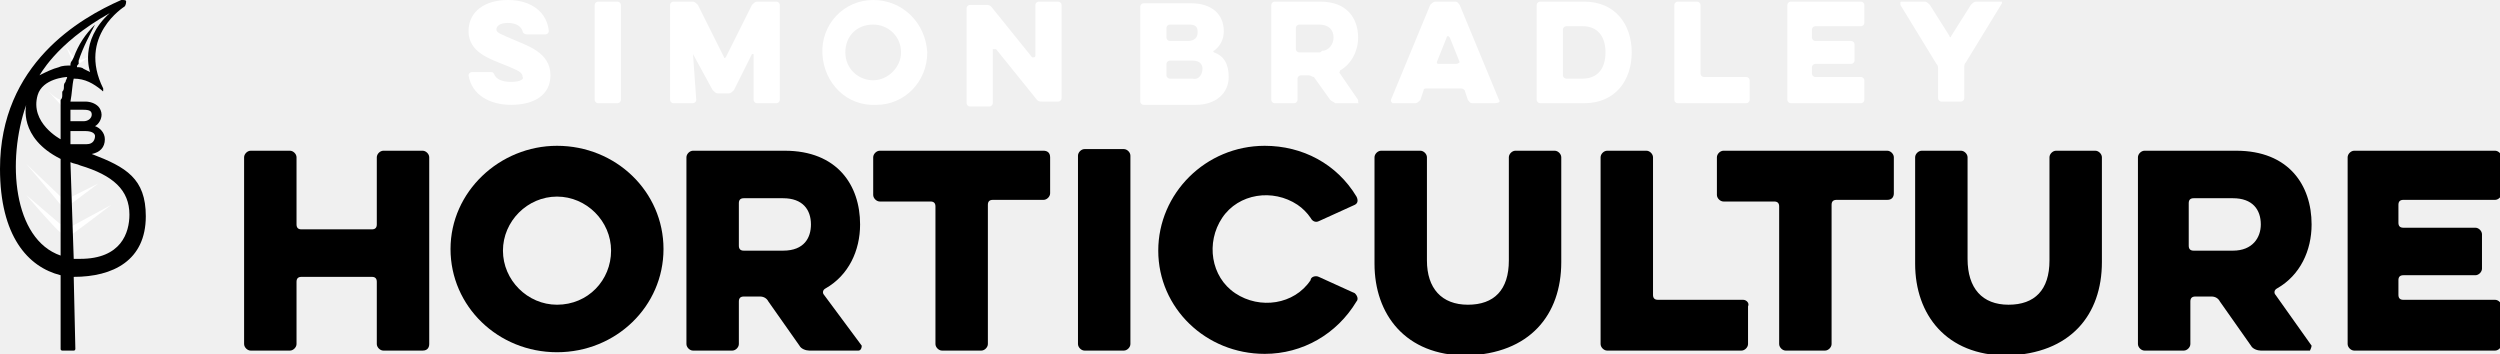
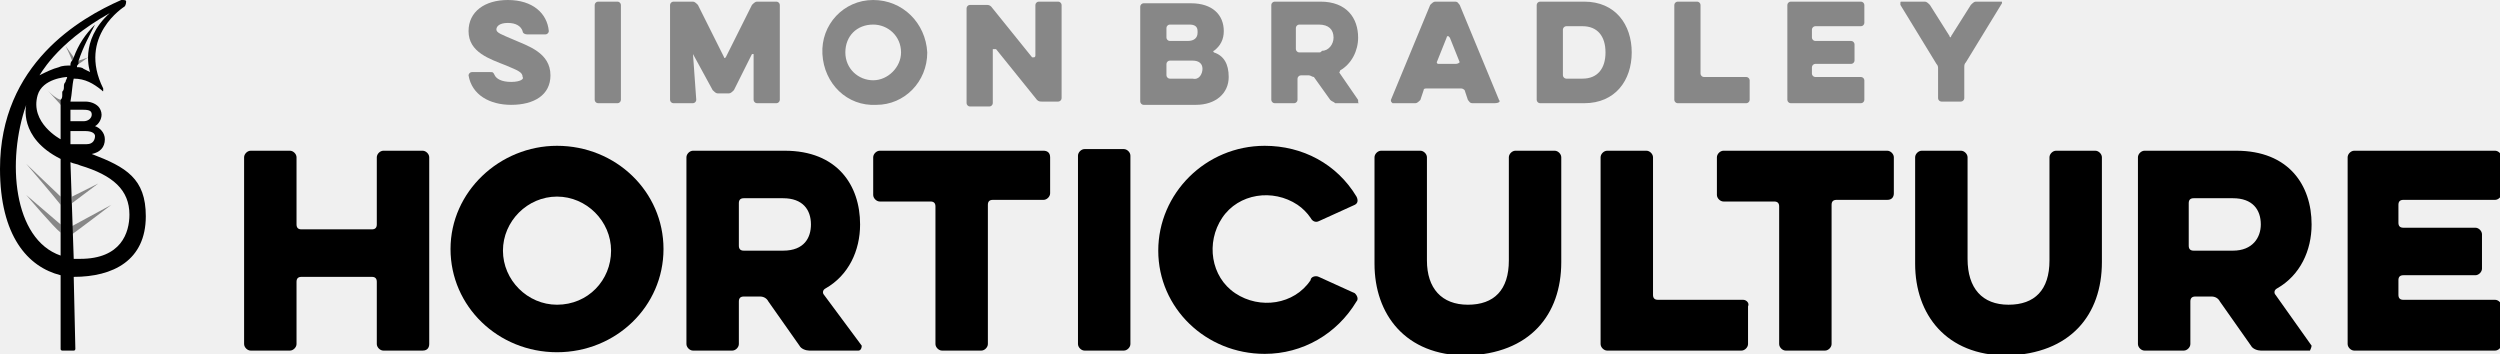
<svg xmlns="http://www.w3.org/2000/svg" version="1.1" id="Layer_1" x="0px" y="0px" viewBox="0 0 152.6 21.6" style="enable-background:new 0 0 152.6 21.6;" xml:space="preserve">
  <style type="text/css">
- 	.st0{fill:#ffffff;}
+ 	.st0{fill:#878787;}
</style>
  <path class="st0" d="M6,11.2c0,0-1.2,0.9-1.6,1.2l0-0.4L6,11.2z M4.4,13.8l0,0.5c0.3-0.2,2.4-1.8,2.4-1.8L4.4,13.8z M4.8,3.7l0,0.1  l0,0.1l0,0c0.2-0.1,0.4-0.3,0.6-0.4L4.8,3.7z M3.7,12.5v-0.5L1.6,10C1.6,10,3.4,12.1,3.7,12.5L3.7,12.5z M4.4,3.7l0.1-0.2L4,2.8  C4,2.8,4.3,3.4,4.4,3.7L4.4,3.7z M3.7,14.2v-0.5l-2.1-1.8C1.6,11.9,3.3,13.9,3.7,14.2L3.7,14.2z M3.8,6.1c-0.4,0-1-0.7-1-0.7l1,1.1  l0,0L3.8,6.1z" />
  <path class="st0" d="M116.1,0.1c-0.1,0-0.1,0-0.1,0.1c0,0,0,0.1,0,0.1l2.2,3.6c0.1,0.1,0.1,0.2,0.1,0.3V6c0,0.1,0.1,0.2,0.2,0.2h1.2  c0.1,0,0.2-0.1,0.2-0.2V4.1c0-0.1,0-0.2,0.1-0.3l2.2-3.6c0-0.1,0-0.1,0-0.1c0,0-0.1,0-0.1,0h-1.5c-0.1,0-0.2,0.1-0.3,0.2l-1.2,1.9  c0,0.1-0.1,0.1-0.1,0c0,0,0,0,0,0l-1.2-1.9c-0.1-0.1-0.2-0.2-0.3-0.2L116.1,0.1z" />
  <path class="st0" d="M113.6,6.3c0.1,0,0.2-0.1,0.2-0.2V4.9c0-0.1-0.1-0.2-0.2-0.2h-2.8c-0.1,0-0.2-0.1-0.2-0.2V4.1  c0-0.1,0.1-0.2,0.2-0.2h2.2c0.1,0,0.2-0.1,0.2-0.2v-1c0-0.1-0.1-0.2-0.2-0.2h-2.2c-0.1,0-0.2-0.1-0.2-0.2V1.8c0-0.1,0.1-0.2,0.2-0.2  h2.8c0.1,0,0.2-0.1,0.2-0.2V0.3c0-0.1-0.1-0.2-0.2-0.2h-4.3c-0.1,0-0.2,0.1-0.2,0.2v5.8c0,0.1,0.1,0.2,0.2,0.2L113.6,6.3z" />
  <path class="st0" d="M106.6,6.3c0.1,0,0.2-0.1,0.2-0.2V4.9c0-0.1-0.1-0.2-0.2-0.2h-2.6c-0.1,0-0.2-0.1-0.2-0.2V0.3  c0-0.1-0.1-0.2-0.2-0.2h-1.2c-0.1,0-0.2,0.1-0.2,0.2v5.8c0,0.1,0.1,0.2,0.2,0.2L106.6,6.3L106.6,6.3z" />
  <path class="st0" d="M96.7,0.1h-2.7c-0.1,0-0.2,0.1-0.2,0.2v5.8c0,0.1,0.1,0.2,0.2,0.2h2.7c1.9,0,2.9-1.4,2.9-3.1S98.6,0.1,96.7,0.1  z M96.6,4.8h-1c-0.1,0-0.2-0.1-0.2-0.2V1.8c0-0.1,0.1-0.2,0.2-0.2h1c0.9,0,1.4,0.6,1.4,1.6S97.5,4.8,96.6,4.8L96.6,4.8z" />
  <path class="st0" d="M91.5,6.1l-2.4-5.8c-0.1-0.1-0.1-0.2-0.3-0.2h-1.2c-0.1,0-0.2,0.1-0.3,0.2l-2.4,5.8c0,0.1,0,0.1,0.1,0.2  c0,0,0,0,0.1,0h1.3c0.1,0,0.2-0.1,0.3-0.2l0.2-0.6c0-0.1,0.1-0.1,0.2-0.1h2.1c0.1,0,0.2,0.1,0.2,0.1l0.2,0.6  c0.1,0.1,0.1,0.2,0.3,0.2h1.3C91.5,6.3,91.6,6.2,91.5,6.1C91.5,6.1,91.5,6.1,91.5,6.1z M88.8,3.9h-1c-0.1,0-0.1-0.1-0.1-0.1v0  l0.6-1.5c0,0,0-0.1,0.1-0.1c0,0,0,0,0.1,0.1l0.6,1.5C89,3.9,88.9,3.9,88.8,3.9C88.9,3.9,88.9,3.9,88.8,3.9z" />
  <path class="st0" d="M82.9,6.1l-1.1-1.6c-0.1-0.1,0-0.1,0-0.2c0,0,0,0,0,0c0.7-0.4,1.1-1.2,1.1-2c0-1.2-0.7-2.2-2.3-2.2h-2.8  c-0.1,0-0.2,0.1-0.2,0.2v5.8c0,0.1,0.1,0.2,0.2,0.2H79c0.1,0,0.2-0.1,0.2-0.2V4.8c0-0.1,0.1-0.2,0.2-0.2h0.5c0.1,0,0.2,0.1,0.3,0.1  l1,1.4c0.1,0.1,0.2,0.1,0.3,0.2h1.5C82.9,6.3,82.9,6.3,82.9,6.1C82.9,6.2,82.9,6.1,82.9,6.1z M80.5,3.2h-1.2c-0.1,0-0.2-0.1-0.2-0.2  V1.7c0-0.1,0.1-0.2,0.2-0.2h1.2c0.6,0,0.9,0.3,0.9,0.8c0,0.4-0.3,0.8-0.7,0.8C80.6,3.2,80.6,3.2,80.5,3.2z" />
  <path class="st0" d="M74.1,3.2c0,0-0.1-0.1,0-0.1c0,0,0,0,0,0c0.4-0.3,0.6-0.7,0.6-1.2c0-1-0.7-1.7-2-1.7h-2.9  c-0.1,0-0.2,0.1-0.2,0.2v5.8c0,0.1,0.1,0.2,0.2,0.2H73c1.2,0,2-0.7,2-1.7C75,3.9,74.7,3.4,74.1,3.2z M71.2,1.7  c0-0.1,0.1-0.2,0.2-0.2h1.2c0.3,0,0.5,0.1,0.5,0.4c0,0,0,0.1,0,0.1c0,0.3-0.2,0.5-0.6,0.5h-1.1c-0.1,0-0.2-0.1-0.2-0.2L71.2,1.7z   M72.8,4.8h-1.4c-0.1,0-0.2-0.1-0.2-0.2V3.9c0-0.1,0.1-0.2,0.2-0.2h1.4c0.4,0,0.6,0.2,0.6,0.5S73.2,4.9,72.8,4.8L72.8,4.8z" />
  <path class="st0" d="M60.7,3C60.7,3,60.7,3,60.7,3C60.8,3,60.8,3,60.8,3l2.5,3.1c0.1,0.1,0.2,0.1,0.3,0.1h1c0.1,0,0.2-0.1,0.2-0.2  V0.3c0-0.1-0.1-0.2-0.2-0.2h-1.2c-0.1,0-0.2,0.1-0.2,0.2v3.1c0,0,0,0.1-0.1,0.1c0,0,0,0-0.1,0l-2.5-3.1c-0.1-0.1-0.2-0.1-0.3-0.1h-1  c-0.1,0-0.2,0.1-0.2,0.2v5.8c0,0.1,0.1,0.2,0.2,0.2h1.2c0.1,0,0.2-0.1,0.2-0.2V3z" />
  <path class="st0" d="M53.3,0c-1.8,0-3.2,1.5-3.1,3.3s1.5,3.2,3.3,3.1c1.7,0,3.1-1.4,3.1-3.2C56.5,1.4,55.1,0,53.3,0z M53.3,4.9  c-0.9,0-1.7-0.7-1.7-1.7s0.7-1.7,1.7-1.7c0.9,0,1.7,0.7,1.7,1.7l0,0C55,4.1,54.2,4.9,53.3,4.9L53.3,4.9z" />
  <path class="st0" d="M42.3,3.3C42.3,3.3,42.3,3.3,42.3,3.3C42.4,3.3,42.4,3.3,42.3,3.3l1.2,2.2c0.1,0.1,0.2,0.2,0.3,0.2h0.7  c0.1,0,0.2-0.1,0.3-0.2l1.1-2.2c0,0,0,0,0.1,0c0,0,0,0,0,0v2.8c0,0.1,0.1,0.2,0.2,0.2h1.2c0.1,0,0.2-0.1,0.2-0.2V0.3  c0-0.1-0.1-0.2-0.2-0.2h-1.2c-0.1,0-0.2,0.1-0.3,0.2l-1.6,3.2c0,0-0.1,0.1-0.1,0c0,0,0,0,0,0l-1.6-3.2c-0.1-0.1-0.2-0.2-0.3-0.2  h-1.2c-0.1,0-0.2,0.1-0.2,0.2v5.8c0,0.1,0.1,0.2,0.2,0.2h1.2c0.1,0,0.2-0.1,0.2-0.2L42.3,3.3z" />
  <path class="st0" d="M36.5,0.1h1.2c0.1,0,0.2,0.1,0.2,0.2v5.8c0,0.1-0.1,0.2-0.2,0.2h-1.2c-0.1,0-0.2-0.1-0.2-0.2V0.3  C36.3,0.2,36.4,0.1,36.5,0.1z" />
  <path class="st0" d="M31.2,6.4c1.4,0,2.4-0.6,2.4-1.8c0-1.4-1.4-1.8-2.3-2.2c-0.7-0.3-1-0.4-1-0.6s0.2-0.4,0.7-0.4s0.8,0.2,0.9,0.5  c0,0.1,0.1,0.2,0.3,0.2h1.1c0.1,0,0.2-0.1,0.2-0.2c-0.1-1.1-1-1.9-2.5-1.9c-1.4,0-2.4,0.7-2.4,1.9c0,1.3,1.3,1.7,2.3,2.1  c0.7,0.3,1,0.4,1,0.7C32,4.8,31.8,5,31.2,5c-0.6,0-0.9-0.2-1-0.4c-0.1-0.2-0.1-0.2-0.3-0.2h-1.1c-0.1,0-0.2,0.1-0.2,0.2  C28.8,5.8,29.9,6.4,31.2,6.4" />
  <path d="M70.7,15.3c0,3.5,2.9,6.3,6.5,6.3c2.3,0,4.4-1.2,5.6-3.2c0.1-0.1,0.1-0.3-0.1-0.5c0,0,0,0,0,0l-2.2-1  c-0.2-0.1-0.5,0-0.5,0.2c-1,1.5-3.1,1.8-4.6,0.8s-1.8-3.1-0.8-4.6c1-1.5,3.1-1.8,4.6-0.8c0.3,0.2,0.6,0.5,0.8,0.8  c0.1,0.2,0.3,0.3,0.5,0.2c0,0,0,0,0,0l2.2-1c0.2-0.1,0.2-0.3,0.1-0.5c-1.2-2-3.3-3.1-5.6-3.1C73.6,8.9,70.7,11.8,70.7,15.3" />
  <path d="M65.8,12.9L65.8,12.9V21c0,0.2,0.2,0.4,0.4,0.4h2.4c0.2,0,0.4-0.2,0.4-0.4v-3.4l0,0V9.5c0-0.2-0.2-0.4-0.4-0.4h-2.4  c-0.2,0-0.4,0.2-0.4,0.4V12.9z" />
  <path d="M26.2,21V9.6c0-0.2-0.2-0.4-0.4-0.4h-2.4c-0.2,0-0.4,0.2-0.4,0.4v4.1c0,0.2-0.1,0.3-0.3,0.3h-4.3c-0.2,0-0.3-0.1-0.3-0.3  V9.6c0-0.2-0.2-0.4-0.4-0.4h-2.4c-0.2,0-0.4,0.2-0.4,0.4V21c0,0.2,0.2,0.4,0.4,0.4h2.4c0.2,0,0.4-0.2,0.4-0.4v-3.8  c0-0.2,0.1-0.3,0.3-0.3h4.3c0.2,0,0.3,0.1,0.3,0.3V21c0,0.2,0.2,0.4,0.4,0.4h2.4C26.1,21.4,26.2,21.2,26.2,21" />
  <path d="M34,8.9c-3.5,0-6.5,2.8-6.5,6.3s2.9,6.3,6.5,6.3c3.6,0,6.5-2.8,6.5-6.3S37.6,8.9,34,8.9z M34,18.6c-1.8,0-3.3-1.5-3.3-3.3  s1.5-3.3,3.3-3.3s3.3,1.5,3.3,3.3C37.3,17.1,35.9,18.6,34,18.6L34,18.6L34,18.6z" />
  <path d="M52.6,21.1L50.3,18c-0.1-0.1-0.1-0.3,0.1-0.4c0,0,0,0,0,0c1.4-0.8,2.1-2.3,2.1-3.9c0-2.4-1.4-4.5-4.6-4.5h-5.6  c-0.2,0-0.4,0.2-0.4,0.4V21c0,0.2,0.2,0.4,0.4,0.4h2.4c0.2,0,0.4-0.2,0.4-0.4v-2.6c0-0.2,0.1-0.3,0.3-0.3h1c0.2,0,0.4,0.1,0.5,0.3  l1.9,2.7c0.1,0.2,0.4,0.3,0.6,0.3h3C52.5,21.4,52.6,21.3,52.6,21.1C52.6,21.1,52.6,21.1,52.6,21.1z M47.8,15.3h-2.4  c-0.2,0-0.3-0.1-0.3-0.3v-2.6c0-0.2,0.1-0.3,0.3-0.3h2.4c1.2,0,1.7,0.7,1.7,1.6C49.5,14.5,49.1,15.3,47.8,15.3z" />
  <path d="M63.7,9.2h-10c-0.2,0-0.4,0.2-0.4,0.4v2.3c0,0.2,0.2,0.4,0.4,0.4h3.1c0.2,0,0.3,0.1,0.3,0.3V21c0,0.2,0.2,0.4,0.4,0.4h2.4  c0.2,0,0.4-0.2,0.4-0.4v-8.5c0-0.2,0.1-0.3,0.3-0.3h3.1c0.2,0,0.4-0.2,0.4-0.4V9.6C64.1,9.3,63.9,9.2,63.7,9.2" />
  <path d="M95.3,16V9.6c0-0.2-0.2-0.4-0.4-0.4h-2.4c-0.2,0-0.4,0.2-0.4,0.4v6.3c0,1.8-0.9,2.7-2.5,2.7c-1.6,0-2.5-1-2.5-2.7V9.6  c0-0.2-0.2-0.4-0.4-0.4h-2.4c-0.2,0-0.4,0.2-0.4,0.4v6.5c0,3.1,1.9,5.6,5.6,5.6C93.4,21.6,95.3,19.2,95.3,16" />
  <path d="M106.4,18.3h-5.2c-0.2,0-0.3-0.1-0.3-0.3V9.6c0-0.2-0.2-0.4-0.4-0.4h-2.4c-0.2,0-0.4,0.2-0.4,0.4V21c0,0.2,0.2,0.4,0.4,0.4  h8.2c0.2,0,0.4-0.2,0.4-0.4v-2.3C106.8,18.5,106.6,18.3,106.4,18.3L106.4,18.3" />
  <path d="M115.6,11.8V9.6c0-0.2-0.2-0.4-0.4-0.4h-10c-0.2,0-0.4,0.2-0.4,0.4v2.3c0,0.2,0.2,0.4,0.4,0.4h3.1c0.2,0,0.3,0.1,0.3,0.3V21  c0,0.2,0.2,0.4,0.4,0.4h2.4c0.2,0,0.4-0.2,0.4-0.4v-8.5c0-0.2,0.1-0.3,0.3-0.3h3.1C115.5,12.2,115.6,12,115.6,11.8" />
  <path d="M128.3,16V9.6c0-0.2-0.2-0.4-0.4-0.4h-2.4c-0.2,0-0.4,0.2-0.4,0.4v6.3c0,1.8-0.9,2.7-2.5,2.7s-2.5-1-2.5-2.8V9.6  c0-0.2-0.2-0.4-0.4-0.4h-2.4c-0.2,0-0.4,0.2-0.4,0.4v6.5c0,3.1,1.9,5.6,5.6,5.6C126.4,21.6,128.3,19.2,128.3,16" />
  <path d="M141.1,21.1l-2.2-3.1c-0.1-0.1-0.1-0.3,0.1-0.4c0,0,0,0,0,0c1.4-0.8,2.1-2.3,2.1-3.9c0-2.4-1.4-4.5-4.6-4.5h-5.6  c-0.2,0-0.4,0.2-0.4,0.4V21c0,0.2,0.2,0.4,0.4,0.4h2.4c0.2,0,0.4-0.2,0.4-0.4v-2.6c0-0.2,0.1-0.3,0.3-0.3h1c0.2,0,0.4,0.1,0.5,0.3  l1.9,2.7c0.1,0.2,0.4,0.3,0.6,0.3h3C141,21.4,141.1,21.2,141.1,21.1C141.1,21.1,141.1,21.1,141.1,21.1z M136.3,15.3h-2.4  c-0.2,0-0.3-0.1-0.3-0.3v-2.6c0-0.2,0.1-0.3,0.3-0.3h2.4c1.2,0,1.7,0.7,1.7,1.6C138,14.5,137.5,15.3,136.3,15.3z" />
  <path d="M146.4,18v-0.9c0-0.2,0.1-0.3,0.3-0.3h4.4c0.2,0,0.4-0.2,0.4-0.4v-2.1c0-0.2-0.2-0.4-0.4-0.4h-4.4c-0.2,0-0.3-0.1-0.3-0.3  v-1.1c0-0.2,0.1-0.3,0.3-0.3h5.6c0.2,0,0.4-0.2,0.4-0.4V9.6c0-0.2-0.2-0.4-0.4-0.4h-8.6c-0.2,0-0.4,0.2-0.4,0.4V21  c0,0.2,0.2,0.4,0.4,0.4h8.6c0.2,0,0.4-0.2,0.4-0.4v-2.3c0-0.2-0.2-0.4-0.4-0.4h-5.6C146.5,18.3,146.4,18.2,146.4,18" />
  <path d="M7.7,0.1C7.7,0,7.6,0,7.4,0C4.9,1.1,0,3.9,0,10.3c0,4.1,1.7,6,3.7,6.5v1.8l0,2.7c0,0.1,0.1,0.1,0.1,0.1h0.7  c0.1,0,0.1-0.1,0.1-0.1l-0.1-4.4h0c2.4,0,4.4-1,4.4-3.7c0-2.3-1.2-3-3.3-3.8c0.5-0.1,0.8-0.4,0.8-0.9l0,0c0-0.4-0.3-0.7-0.6-0.8  C6,7.6,6.2,7.3,6.2,7l0,0c0-0.2-0.1-0.4-0.2-0.5C5.8,6.3,5.5,6.2,5.2,6.2H4.3c0.1-0.5,0.1-1,0.2-1.4c0.7,0,1.2,0.3,1.7,0.7  c0.1,0.1,0.1,0.1,0.1,0c0,0,0-0.1,0-0.1c-1.6-3.2,1.3-5,1.3-5C7.7,0.3,7.7,0.1,7.7,0.1z M5.1,6.7c0.4,0,0.5,0.1,0.5,0.3l0,0  c0,0.2-0.2,0.4-0.5,0.4H4.3c0-0.3,0-0.4,0-0.7H5.1z M6.7,0.8C4.8,2.5,5.5,4.4,5.5,4.4S5.3,4.3,5.1,4.2C5,4.1,4.8,4.1,4.7,4.1  c0-0.1,0-0.1,0.1-0.2l0-0.1l0-0.1c0.3-0.9,0.7-1.6,1-2.2l0,0c-0.6,0.6-1,1.2-1.3,2L4.4,3.7C4.3,3.8,4.3,3.9,4.3,4  c-0.2,0-0.5,0-0.7,0.1C3.2,4.2,2.8,4.4,2.4,4.6C2.4,4.7,3.3,2.7,6.7,0.8z M3.7,15.6c-2.9-1-3.3-5.8-2.1-9.2c0,0-0.5,2,2.1,3.3V15.6z   M4,5L4,5C3.9,5.1,3.9,5.2,3.9,5.3c0,0.1,0,0.2-0.1,0.3c0,0.1,0,0.1,0,0.2c0,0.1,0,0.2-0.1,0.3L3.7,6.5l0,0c0,0.1,0,0.3,0,0.5  c0,0.1,0,0.1,0,0.2c0,0.1,0,0.1,0,0.1c0,0.7,0,1.2,0,1.2s-1.9-1-1.4-2.7C2.6,4.8,4,4.7,4.1,4.7C4.1,4.8,4,4.9,4,5z M4.3,8.8  c0-0.3,0-0.5,0-0.8h0.9c0.5,0,0.6,0.2,0.6,0.3l0,0c0,0.2-0.1,0.5-0.5,0.5H4.3L4.3,8.8z M4.5,15.8L4.3,9.9C4.5,10,4.7,10,4.9,10.1  c2,0.6,3,1.5,3,3c0,1.1-0.5,2.7-3,2.7C4.7,15.8,4.6,15.8,4.5,15.8L4.5,15.8z" />
</svg>
